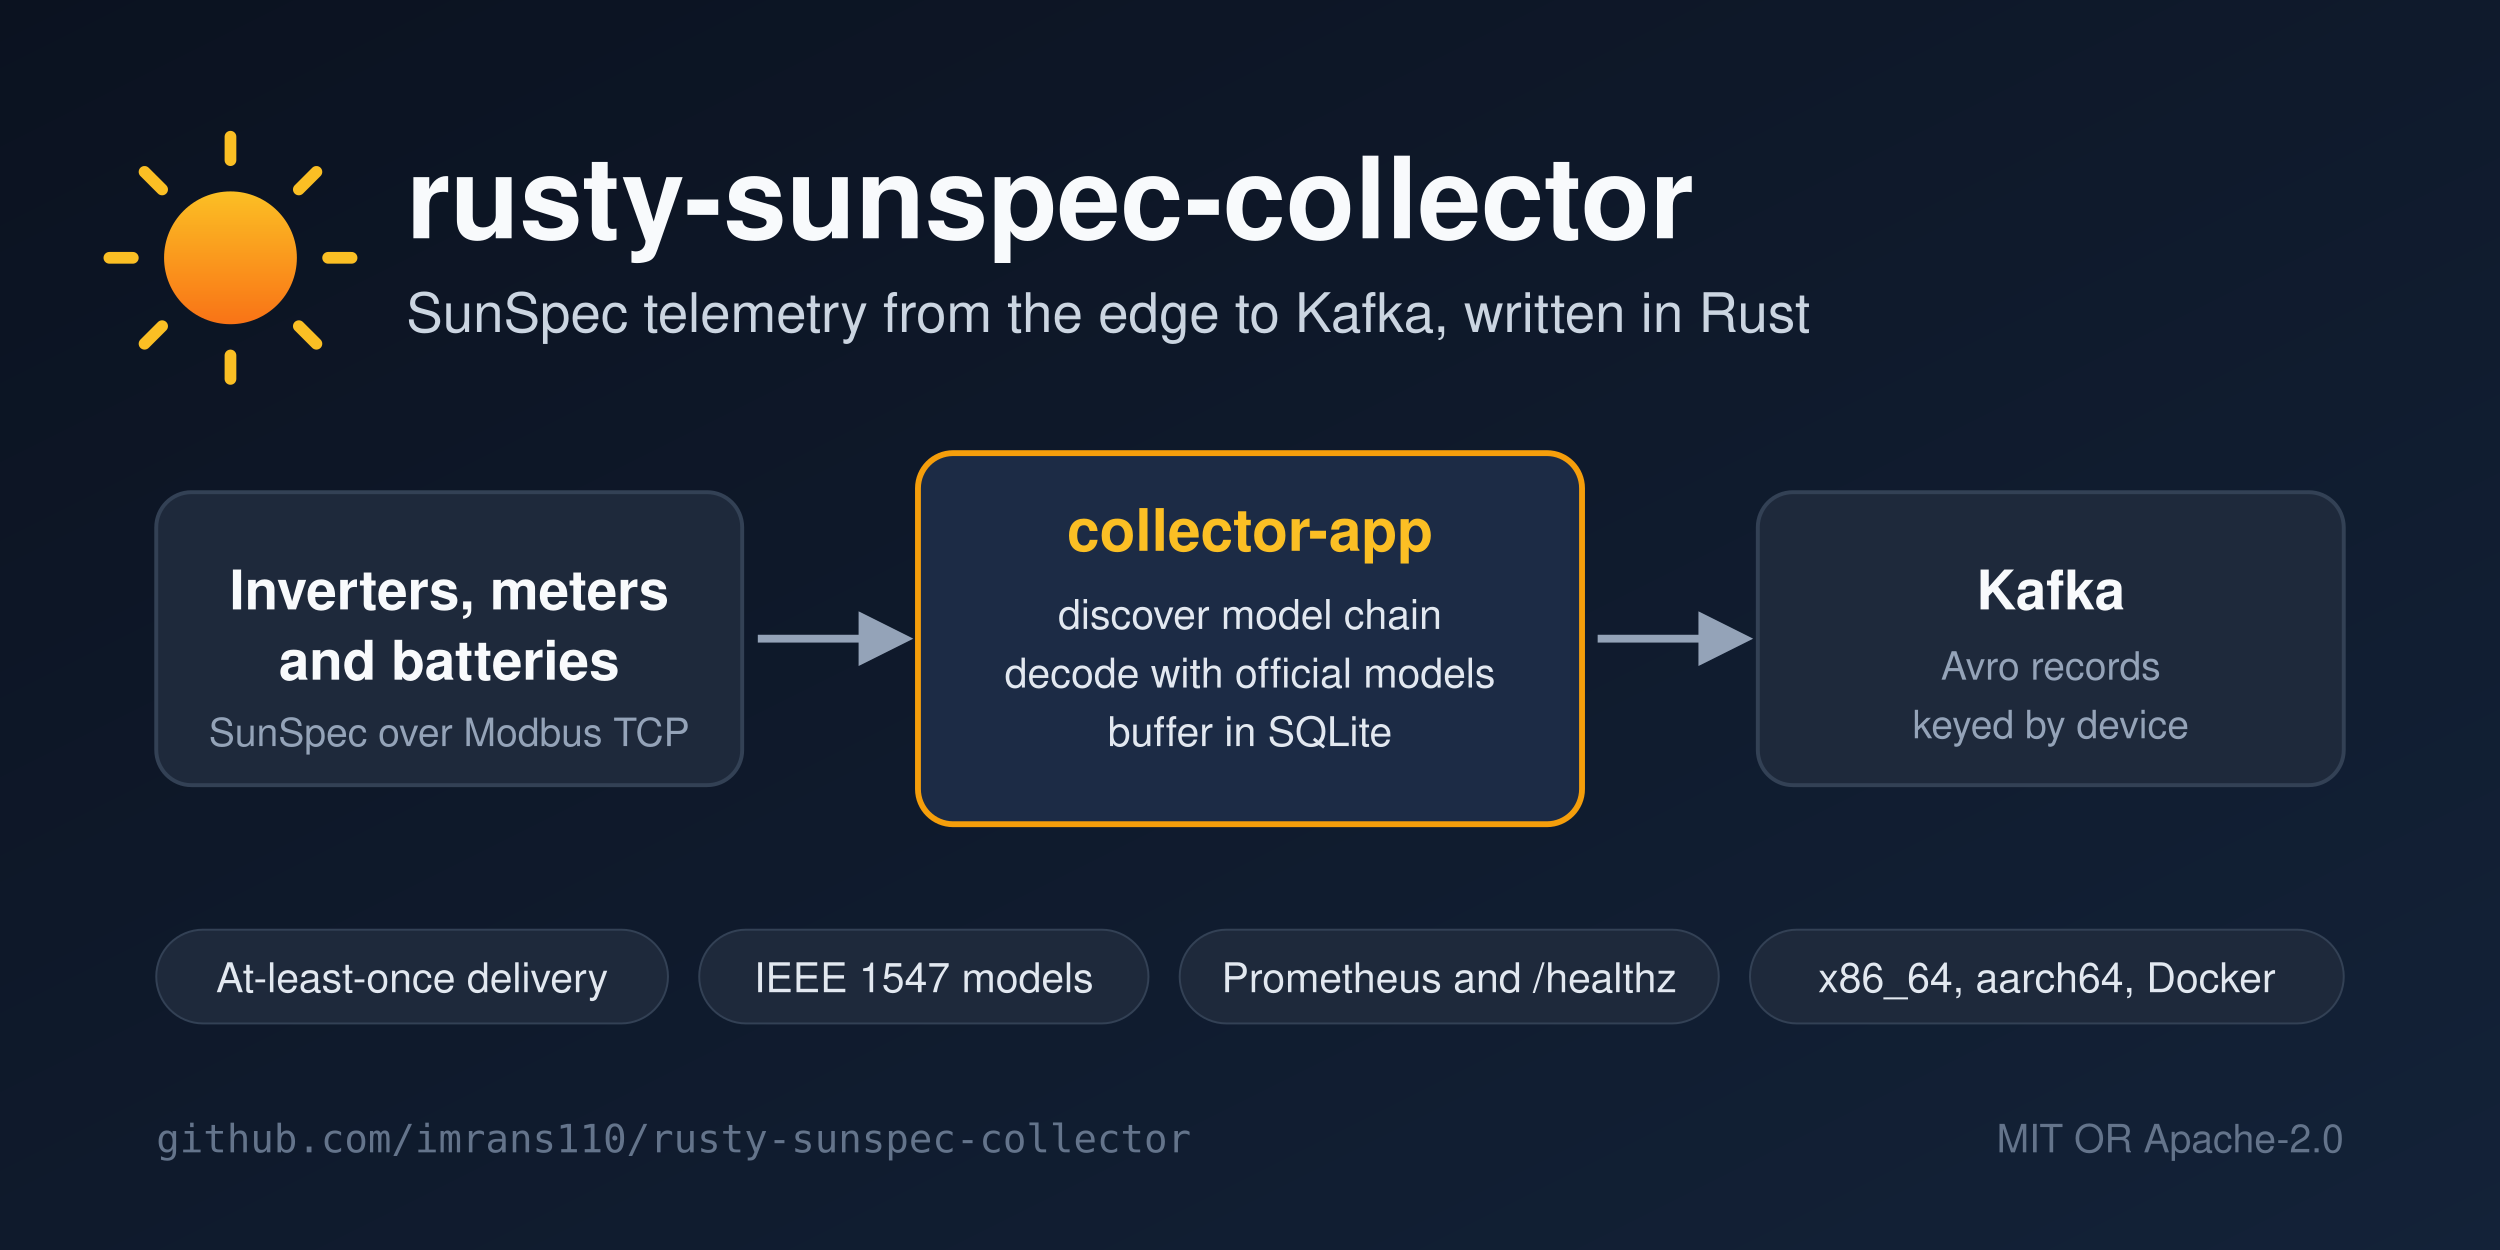
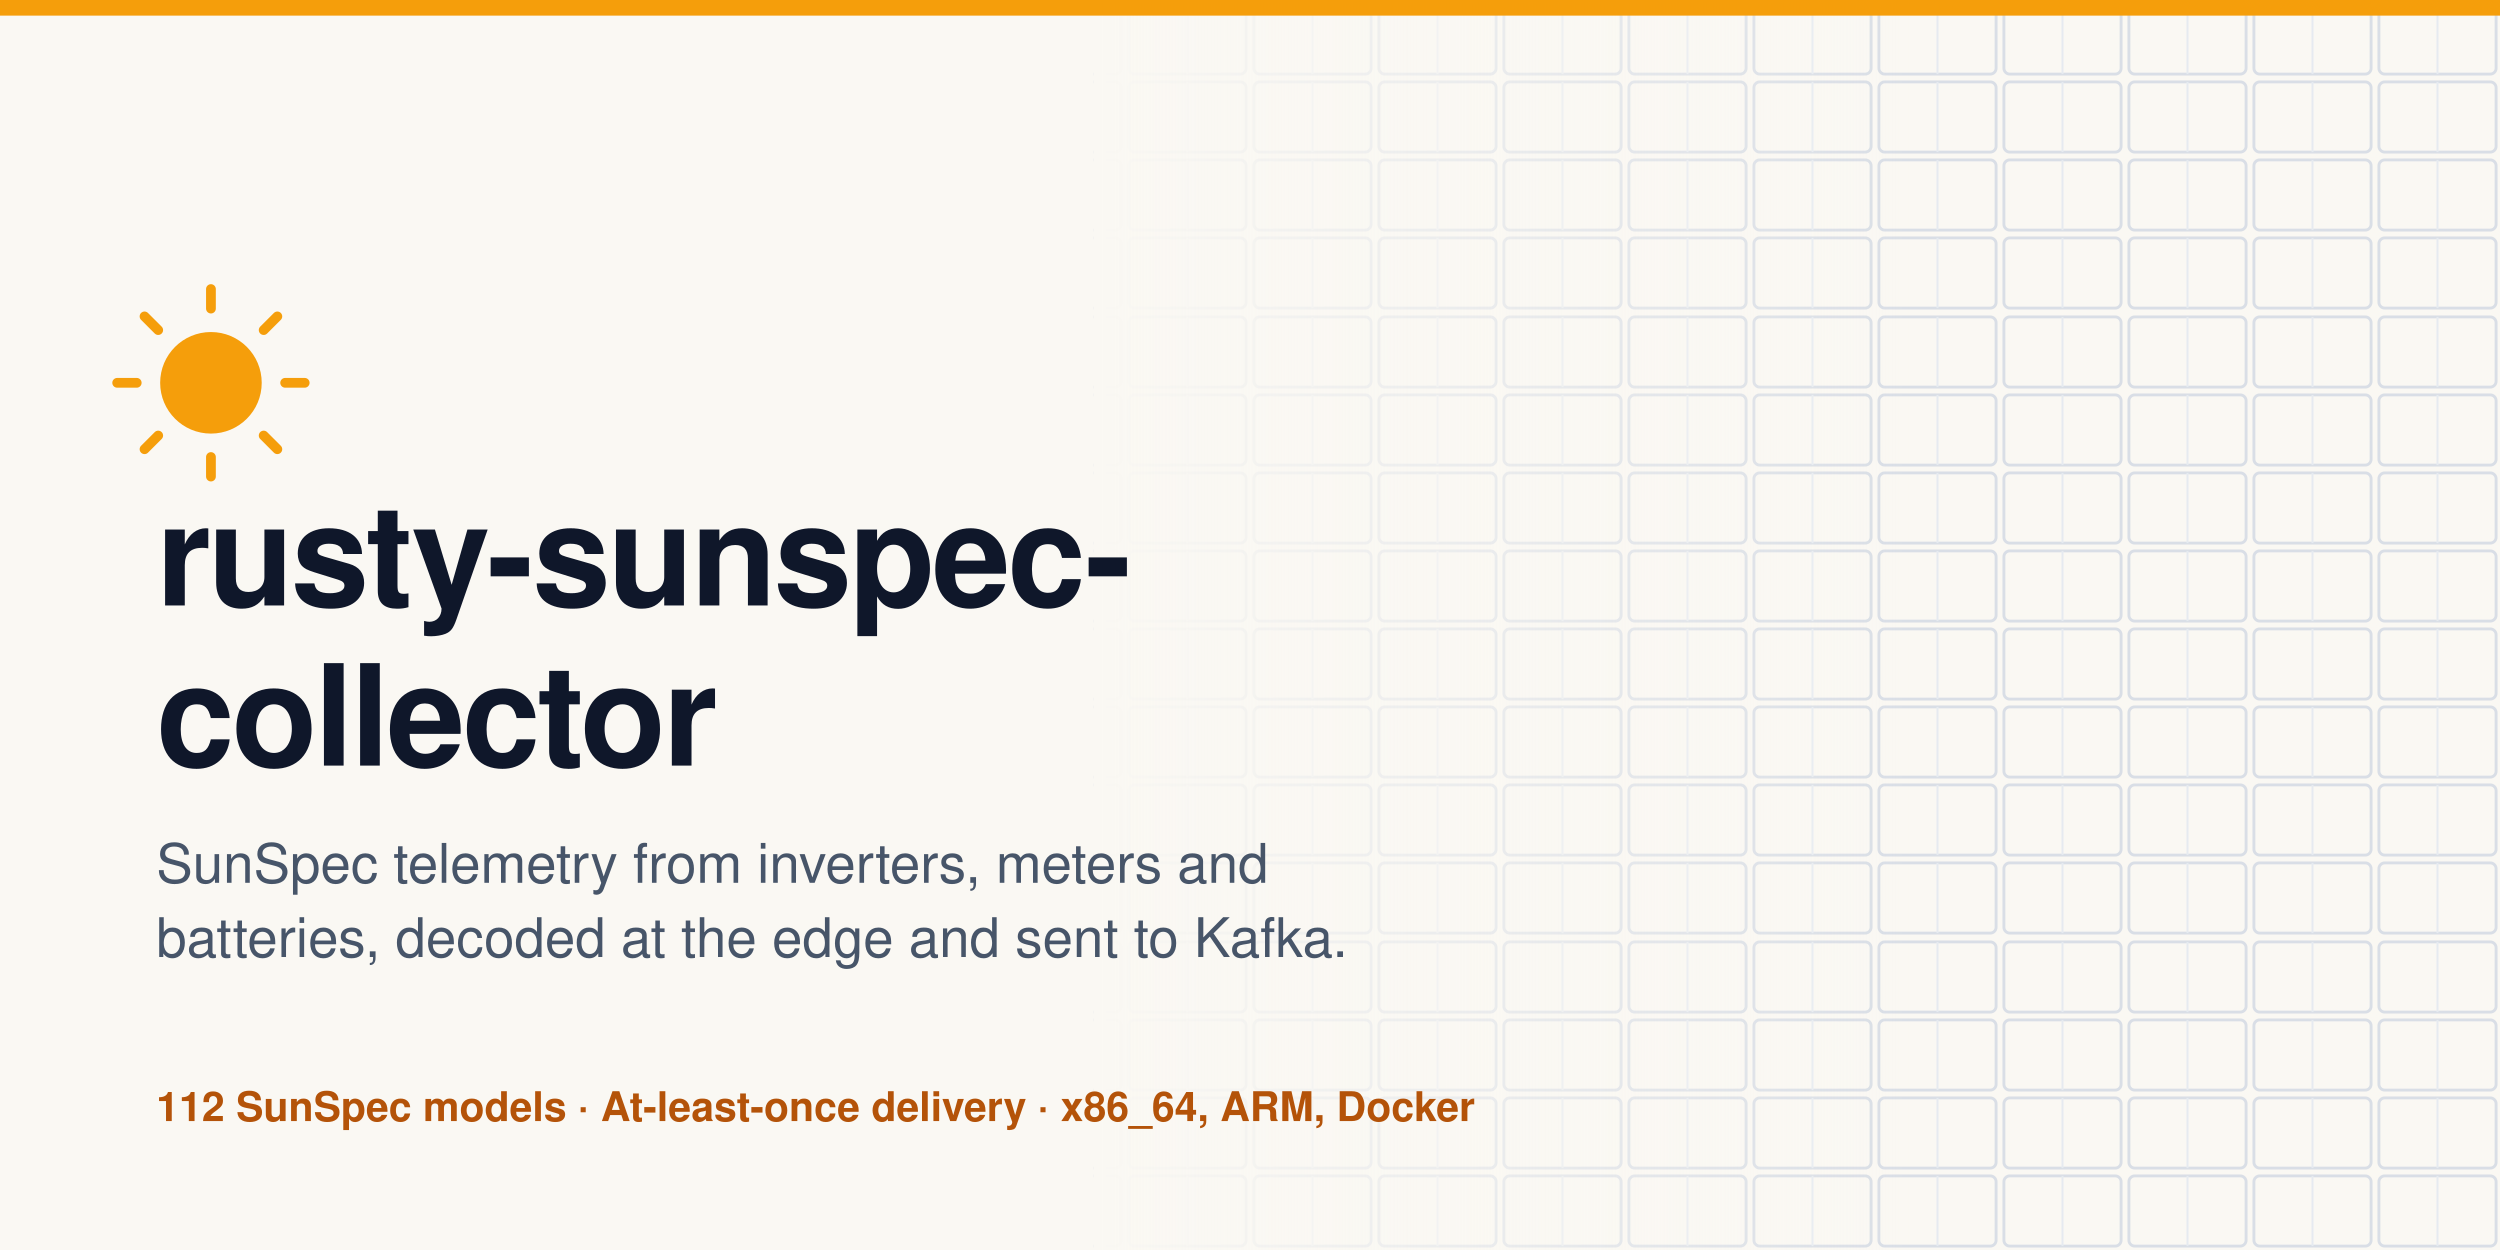
<svg xmlns="http://www.w3.org/2000/svg" width="1280" height="640" viewBox="0 0 1280 640">
  <defs>
-     <linearGradient id="bg" x1="0" y1="0" x2="1" y2="1">
-       <stop offset="0" stop-color="#0b1220" />
-       <stop offset="1" stop-color="#132238" />
+     <linearGradient id="fade" x1="0" y1="0" x2="1" y2="0">
+       <stop offset="0" stop-color="#FAF8F3" stop-opacity="1" />
+       <stop offset="1" stop-color="#FAF8F3" stop-opacity="0" />
    </linearGradient>
-     <linearGradient id="sun" x1="0" y1="0" x2="0" y2="1">
-       <stop offset="0" stop-color="#fbbf24" />
-       <stop offset="1" stop-color="#f97316" />
-     </linearGradient>
-     <marker id="arrow" viewBox="0 0 10 10" refX="8" refY="5" markerWidth="7" markerHeight="7" orient="auto">
-       <path d="M0,0 L10,5 L0,10 z" fill="#94a3b8" />
-     </marker>
+     <pattern id="cells" width="64" height="40" patternUnits="userSpaceOnUse">
+       <rect x="2" y="2" width="60" height="36" rx="3" fill="none" stroke="#D9DEE6" stroke-width="1.5" />
+       <line x1="32" y1="2" x2="32" y2="38" stroke="#E6EAF0" stroke-width="1" />
+     </pattern>
  </defs>
-   <rect width="1280" height="640" fill="url(#bg)" />
-   <g transform="translate(118 132)">
-     <circle r="34" fill="url(#sun)" />
-     <g stroke="#fbbf24" stroke-width="6" stroke-linecap="round">
-       <line x1="0" y1="-50" x2="0" y2="-62" />
-       <line x1="0" y1="50" x2="0" y2="62" />
-       <line x1="-50" y1="0" x2="-62" y2="0" />
-       <line x1="50" y1="0" x2="62" y2="0" />
-       <line x1="35" y1="35" x2="44" y2="44" />
-       <line x1="-35" y1="-35" x2="-44" y2="-44" />
-       <line x1="35" y1="-35" x2="44" y2="-44" />
-       <line x1="-35" y1="35" x2="-44" y2="44" />
+   <rect width="1280" height="640" fill="#FAF8F3" />
+   <rect x="560" y="0" width="720" height="640" fill="url(#cells)" />
+   <rect x="560" y="0" width="420" height="640" fill="url(#fade)" />
+   <rect x="0" y="0" width="1280" height="8" fill="#F59E0B" />
+   <g transform="translate(108 196)">
+     <circle r="26" fill="#F59E0B" />
+     <g stroke="#F59E0B" stroke-width="5" stroke-linecap="round">
+       <line x1="0" y1="-38" x2="0" y2="-48" />
+       <line x1="0" y1="38" x2="0" y2="48" />
+       <line x1="-38" y1="0" x2="-48" y2="0" />
+       <line x1="38" y1="0" x2="48" y2="0" />
+       <line x1="27" y1="27" x2="34" y2="34" />
+       <line x1="-27" y1="-27" x2="-34" y2="-34" />
+       <line x1="27" y1="-27" x2="34" y2="-34" />
+       <line x1="-27" y1="27" x2="-34" y2="34" />
    </g>
  </g>
-   <text x="208" y="122" font-family="-apple-system, 'Segoe UI', Helvetica, Arial, sans-serif" font-size="58" font-weight="700" fill="#f8fafc">rusty-sunspec-collector</text>
-   <text x="208" y="170" font-family="-apple-system, 'Segoe UI', Helvetica, Arial, sans-serif" font-size="28" fill="#cbd5e1">SunSpec telemetry from the edge to Kafka, written in Rust</text>
-   <g font-family="-apple-system, 'Segoe UI', Helvetica, Arial, sans-serif" text-anchor="middle">
-     <rect x="80" y="252" width="300" height="150" rx="18" fill="#1e293b" stroke="#334155" stroke-width="2" />
-     <text x="230" y="312" font-size="28" font-weight="600" fill="#f8fafc">Inverters, meters</text>
-     <text x="230" y="348" font-size="28" font-weight="600" fill="#f8fafc">and batteries</text>
-     <text x="230" y="382" font-size="20" fill="#94a3b8">SunSpec over Modbus TCP</text>
-     <line x1="388" y1="327" x2="462" y2="327" stroke="#94a3b8" stroke-width="4" marker-end="url(#arrow)" />
-     <rect x="470" y="232" width="340" height="190" rx="18" fill="#1c2b45" stroke="#f59e0b" stroke-width="3" />
-     <text x="640" y="282" font-size="30" font-weight="700" fill="#fbbf24">collector-app</text>
-     <text x="640" y="322" font-size="21" fill="#e2e8f0">discover model chain</text>
-     <text x="640" y="352" font-size="21" fill="#e2e8f0">decode with official models</text>
-     <text x="640" y="382" font-size="21" fill="#e2e8f0">buffer in SQLite</text>
-     <line x1="818" y1="327" x2="892" y2="327" stroke="#94a3b8" stroke-width="4" marker-end="url(#arrow)" />
-     <rect x="900" y="252" width="300" height="150" rx="18" fill="#1e293b" stroke="#334155" stroke-width="2" />
-     <text x="1050" y="312" font-size="28" font-weight="600" fill="#f8fafc">Kafka</text>
-     <text x="1050" y="348" font-size="20" fill="#94a3b8">Avro records</text>
-     <text x="1050" y="378" font-size="20" fill="#94a3b8">keyed by device</text>
+   <g font-family="-apple-system, 'Segoe UI', Helvetica, Arial, sans-serif">
+     <text x="80" y="310" font-size="72" font-weight="800" fill="#0F172A" letter-spacing="-1.5">rusty-sunspec-</text>
+     <text x="80" y="392" font-size="72" font-weight="800" fill="#0F172A" letter-spacing="-1.5">collector</text>
+     <text x="80" y="452" font-size="28" fill="#475569">SunSpec telemetry from inverters, meters and</text>
+     <text x="80" y="490" font-size="28" fill="#475569">batteries, decoded at the edge and sent to Kafka.</text>
+     <text x="80" y="574" font-size="21" font-weight="600" fill="#B45309">112 SunSpec models  ·  At-least-once delivery  ·  x86_64, ARM, Docker</text>
  </g>
-   <g font-family="-apple-system, 'Segoe UI', Helvetica, Arial, sans-serif" font-size="21" fill="#e2e8f0" text-anchor="middle">
-     <rect x="80" y="476" width="262" height="48" rx="24" fill="#1e293b" stroke="#334155" />
-     <text x="211" y="508">At-least-once delivery</text>
-     <rect x="358" y="476" width="230" height="48" rx="24" fill="#1e293b" stroke="#334155" />
-     <text x="473" y="508">IEEE 1547 models</text>
-     <rect x="604" y="476" width="276" height="48" rx="24" fill="#1e293b" stroke="#334155" />
-     <text x="742" y="508">Prometheus and /healthz</text>
-     <rect x="896" y="476" width="304" height="48" rx="24" fill="#1e293b" stroke="#334155" />
-     <text x="1048" y="508">x86_64, aarch64, Docker</text>
-   </g>
-   <text x="80" y="590" font-family="ui-monospace, Menlo, Consolas, monospace" font-size="20" fill="#64748b">github.com/imrans110/rusty-sunspec-collector</text>
-   <text x="1200" y="590" text-anchor="end" font-family="-apple-system, 'Segoe UI', Helvetica, Arial, sans-serif" font-size="20" fill="#64748b">MIT OR Apache-2.0</text>
</svg>
